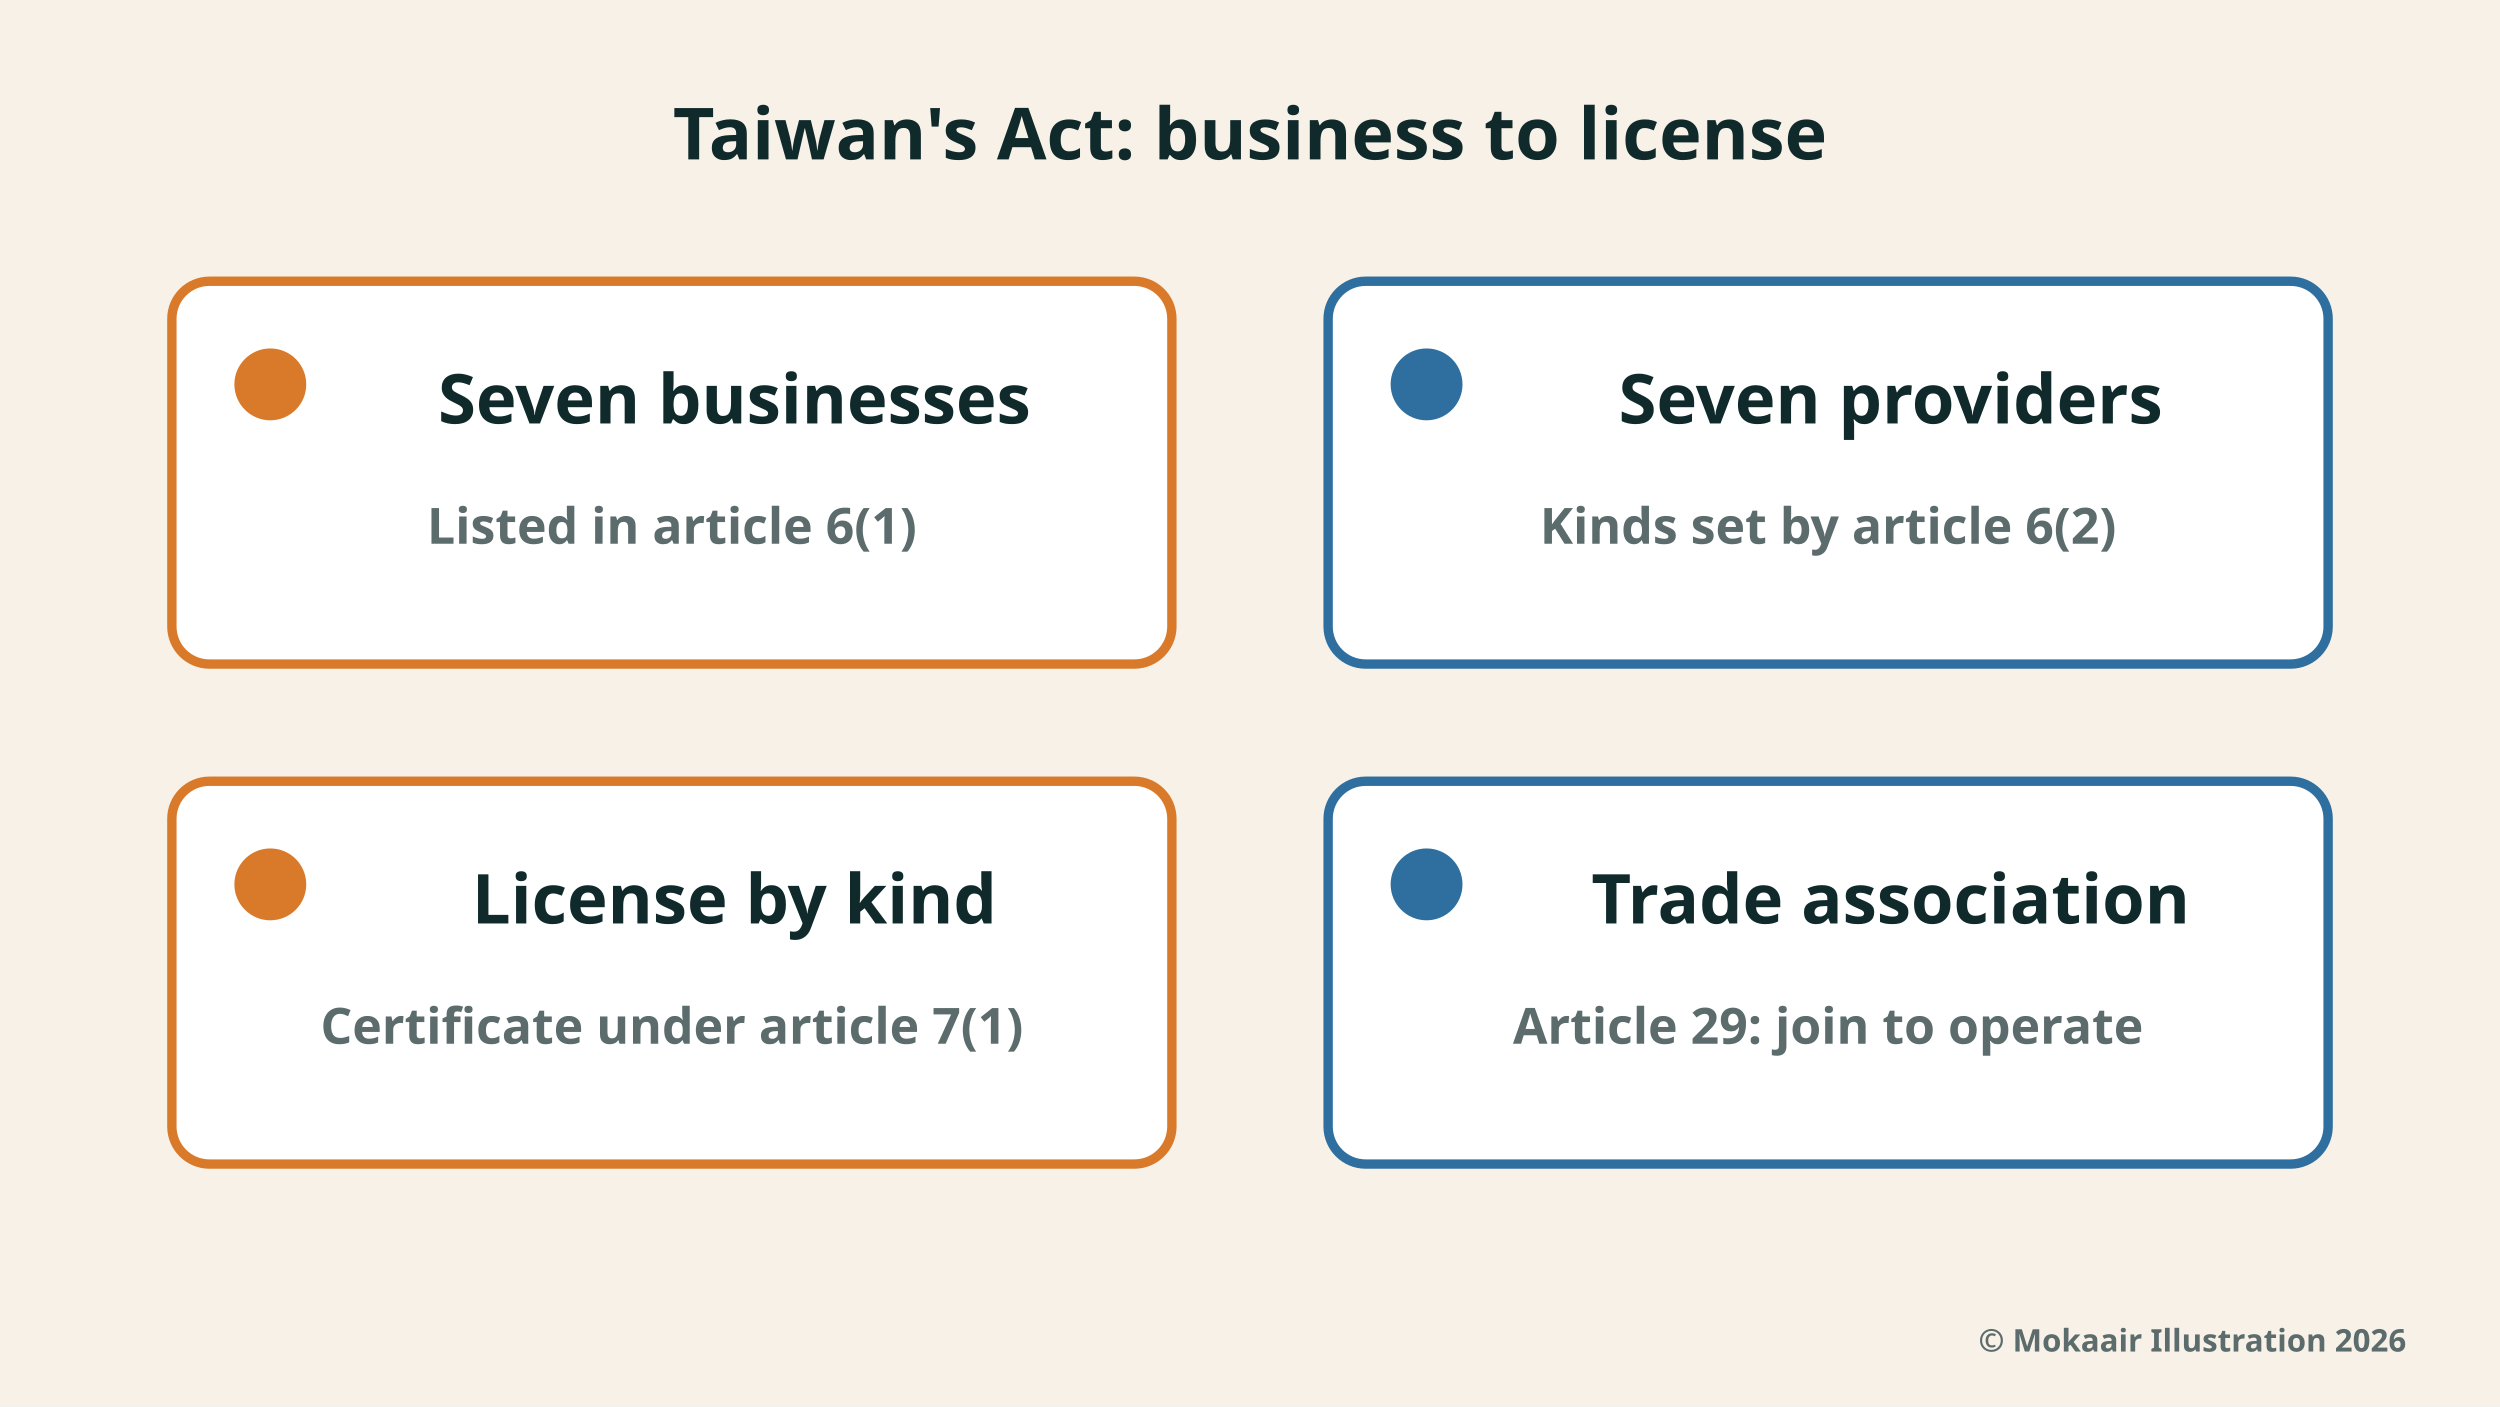
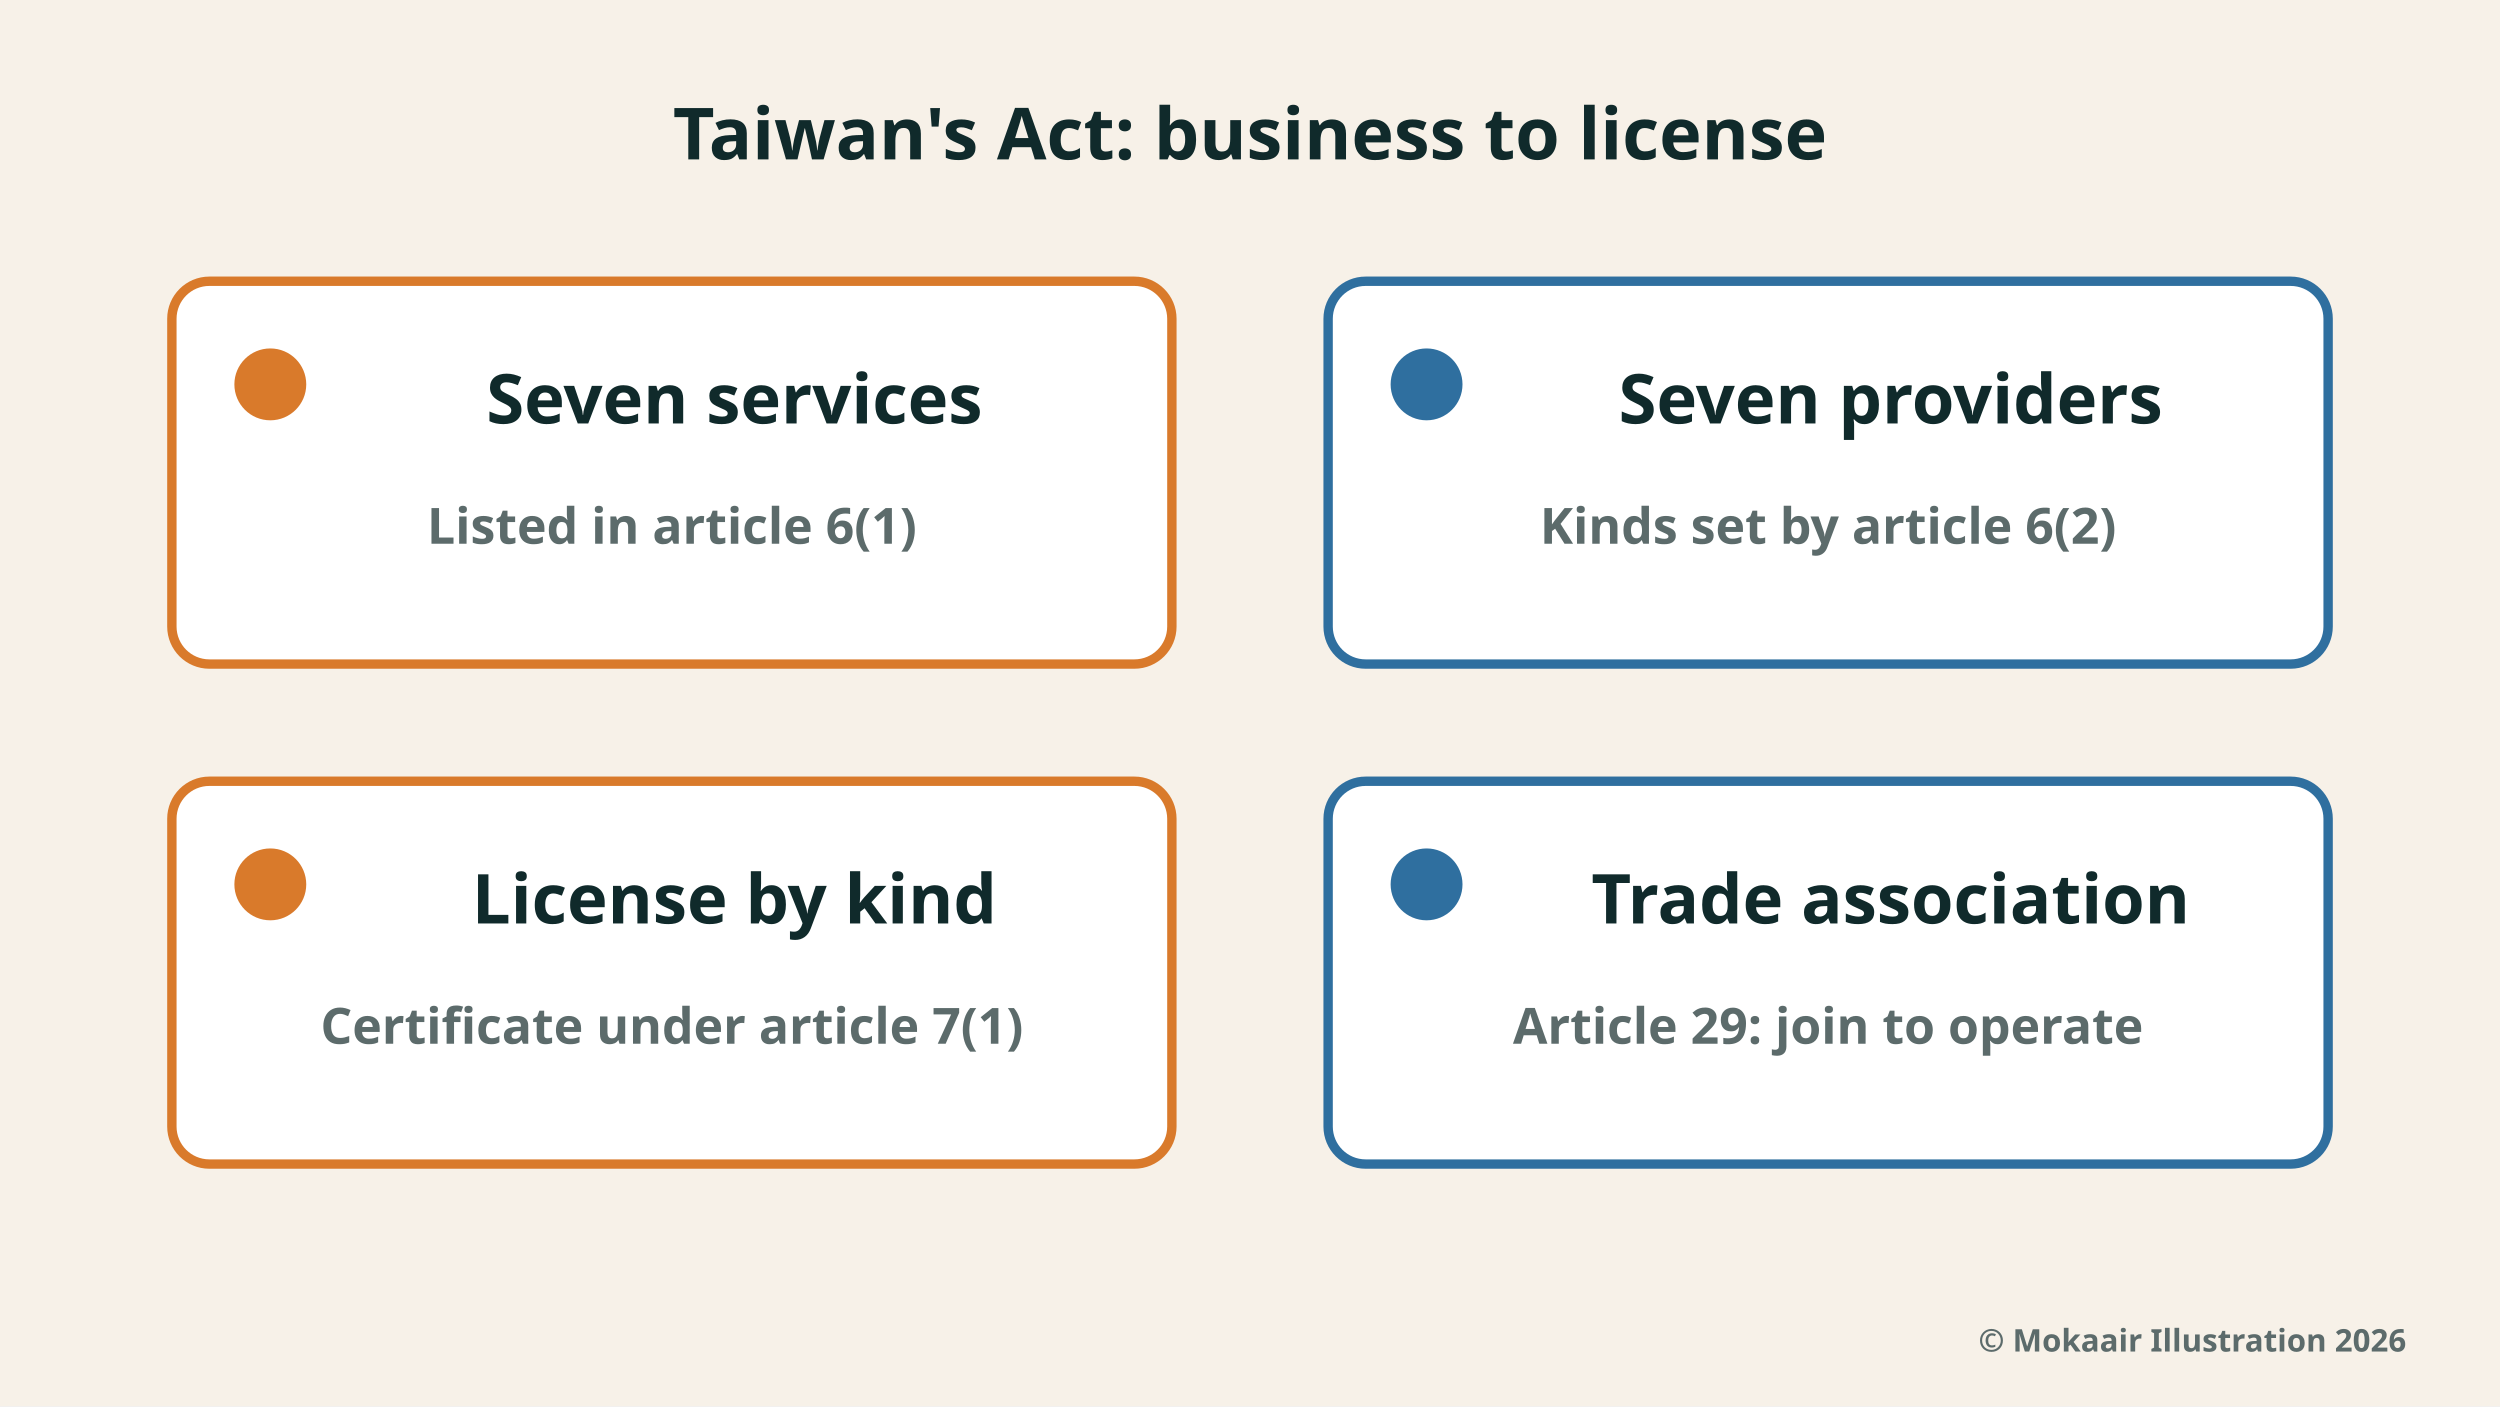
<svg xmlns="http://www.w3.org/2000/svg" viewBox="0 0 1600 900" width="1600" height="900" role="img" aria-labelledby="title desc" font-family="'Microsoft JhengHei','Noto Sans TC',sans-serif">
  <rect width="1600" height="900" fill="#F7F1E8" />
  <text x="800" y="102" font-size="46" font-weight="600" fill="#102A2B" text-anchor="middle">Taiwan's Act: business to license</text>
  <rect x="110" y="180" width="640" height="245" rx="24" fill="#FFFFFF" stroke="#D97A2B" stroke-width="6" />
  <circle cx="173" cy="246" r="23" fill="#D97A2B" stroke="none" stroke-width="6" />
-   <text x="470" y="271" font-size="44" font-weight="600" fill="#102A2B" text-anchor="middle">Seven businesses</text>
+   <text x="470" y="271" font-size="44" font-weight="600" fill="#102A2B" text-anchor="middle">Seven services</text>
  <text x="430" y="348" font-size="32" font-weight="600" fill="#5C6B6B" text-anchor="middle">Listed in article 6(1)</text>
  <rect x="850" y="180" width="640" height="245" rx="24" fill="#FFFFFF" stroke="#2F6F9F" stroke-width="6" />
  <circle cx="913" cy="246" r="23" fill="#2F6F9F" stroke="none" stroke-width="6" />
  <text x="1210" y="271" font-size="44" font-weight="600" fill="#102A2B" text-anchor="middle">Seven providers</text>
  <text x="1170" y="348" font-size="32" font-weight="600" fill="#5C6B6B" text-anchor="middle">Kinds set by article 6(2)</text>
  <rect x="110" y="500" width="640" height="245" rx="24" fill="#FFFFFF" stroke="#D97A2B" stroke-width="6" />
  <circle cx="173" cy="566" r="23" fill="#D97A2B" stroke="none" stroke-width="6" />
  <text x="470" y="591" font-size="44" font-weight="600" fill="#102A2B" text-anchor="middle">License by kind</text>
  <text x="430" y="668" font-size="32" font-weight="600" fill="#5C6B6B" text-anchor="middle">Certificate under article 7(1)</text>
  <rect x="850" y="500" width="640" height="245" rx="24" fill="#FFFFFF" stroke="#2F6F9F" stroke-width="6" />
  <circle cx="913" cy="566" r="23" fill="#2F6F9F" stroke="none" stroke-width="6" />
  <text x="1210" y="591" font-size="44" font-weight="600" fill="#102A2B" text-anchor="middle">Trade association</text>
  <text x="1170" y="668" font-size="32" font-weight="600" fill="#5C6B6B" text-anchor="middle">Article 29: join to operate</text>
  <text x="1540" y="865" font-size="20" font-weight="600" fill="#5C6B6B" text-anchor="end">© Mokaair Illustration 2026</text>
</svg>
